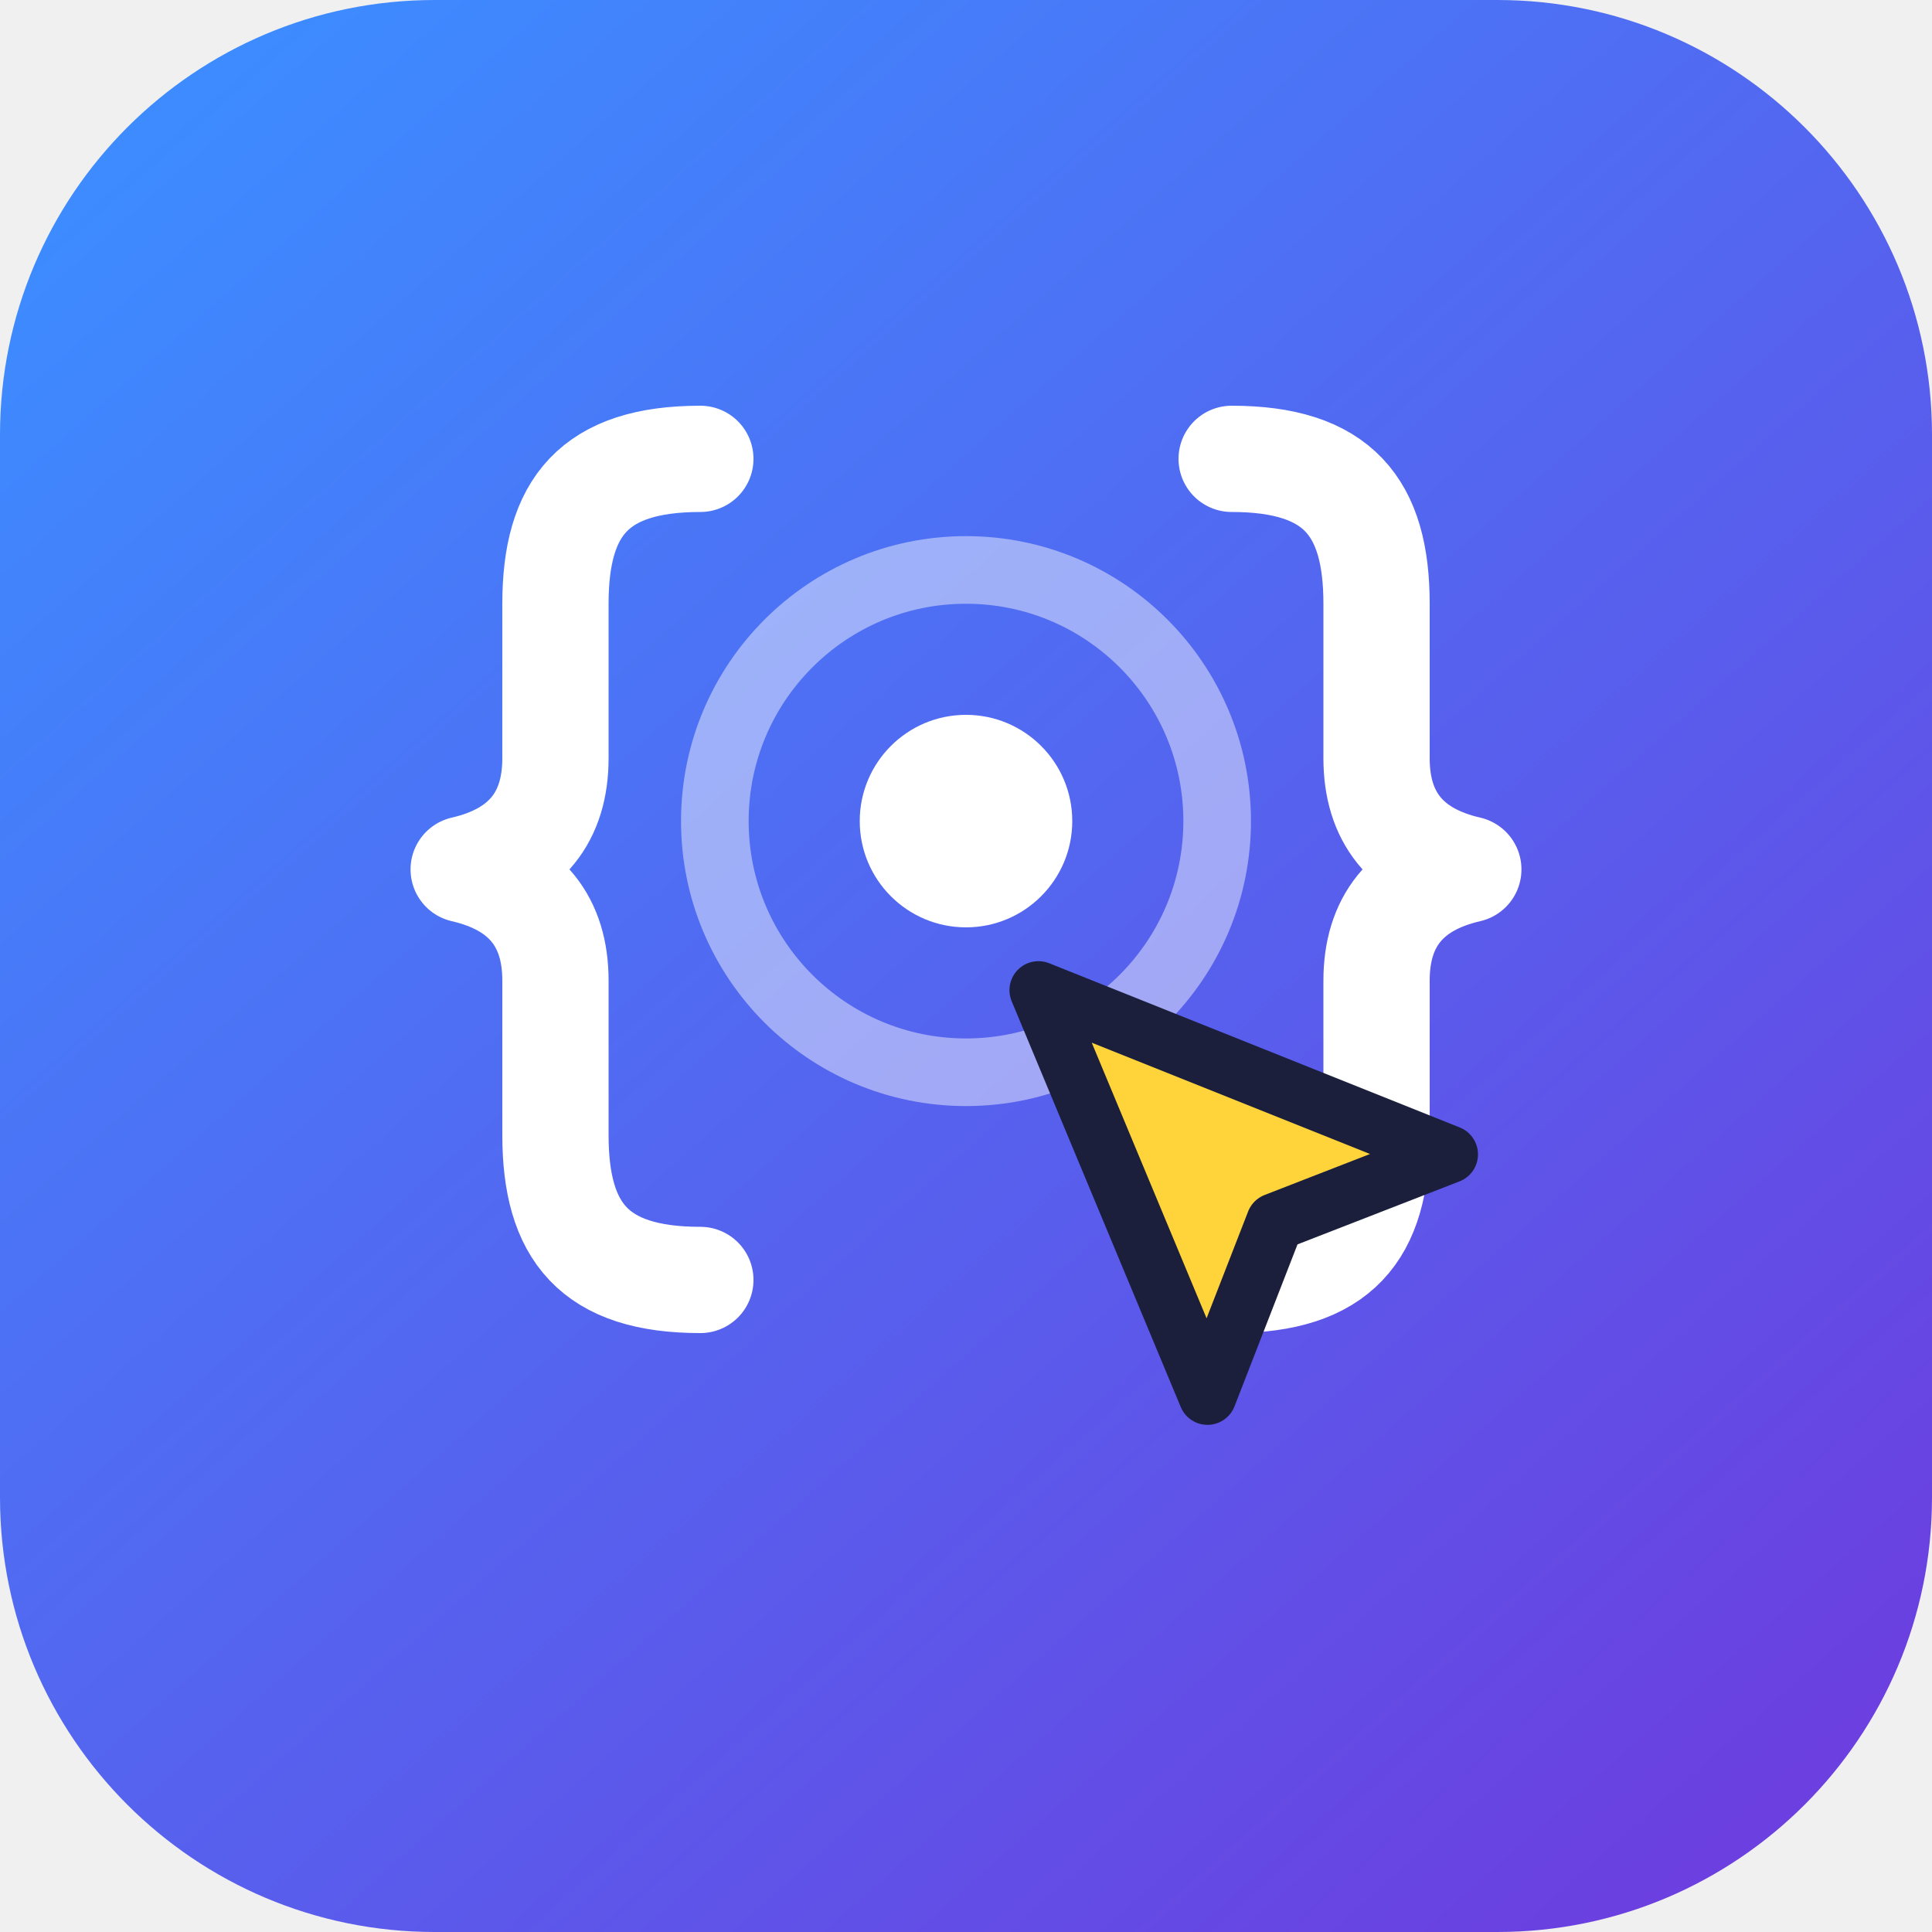
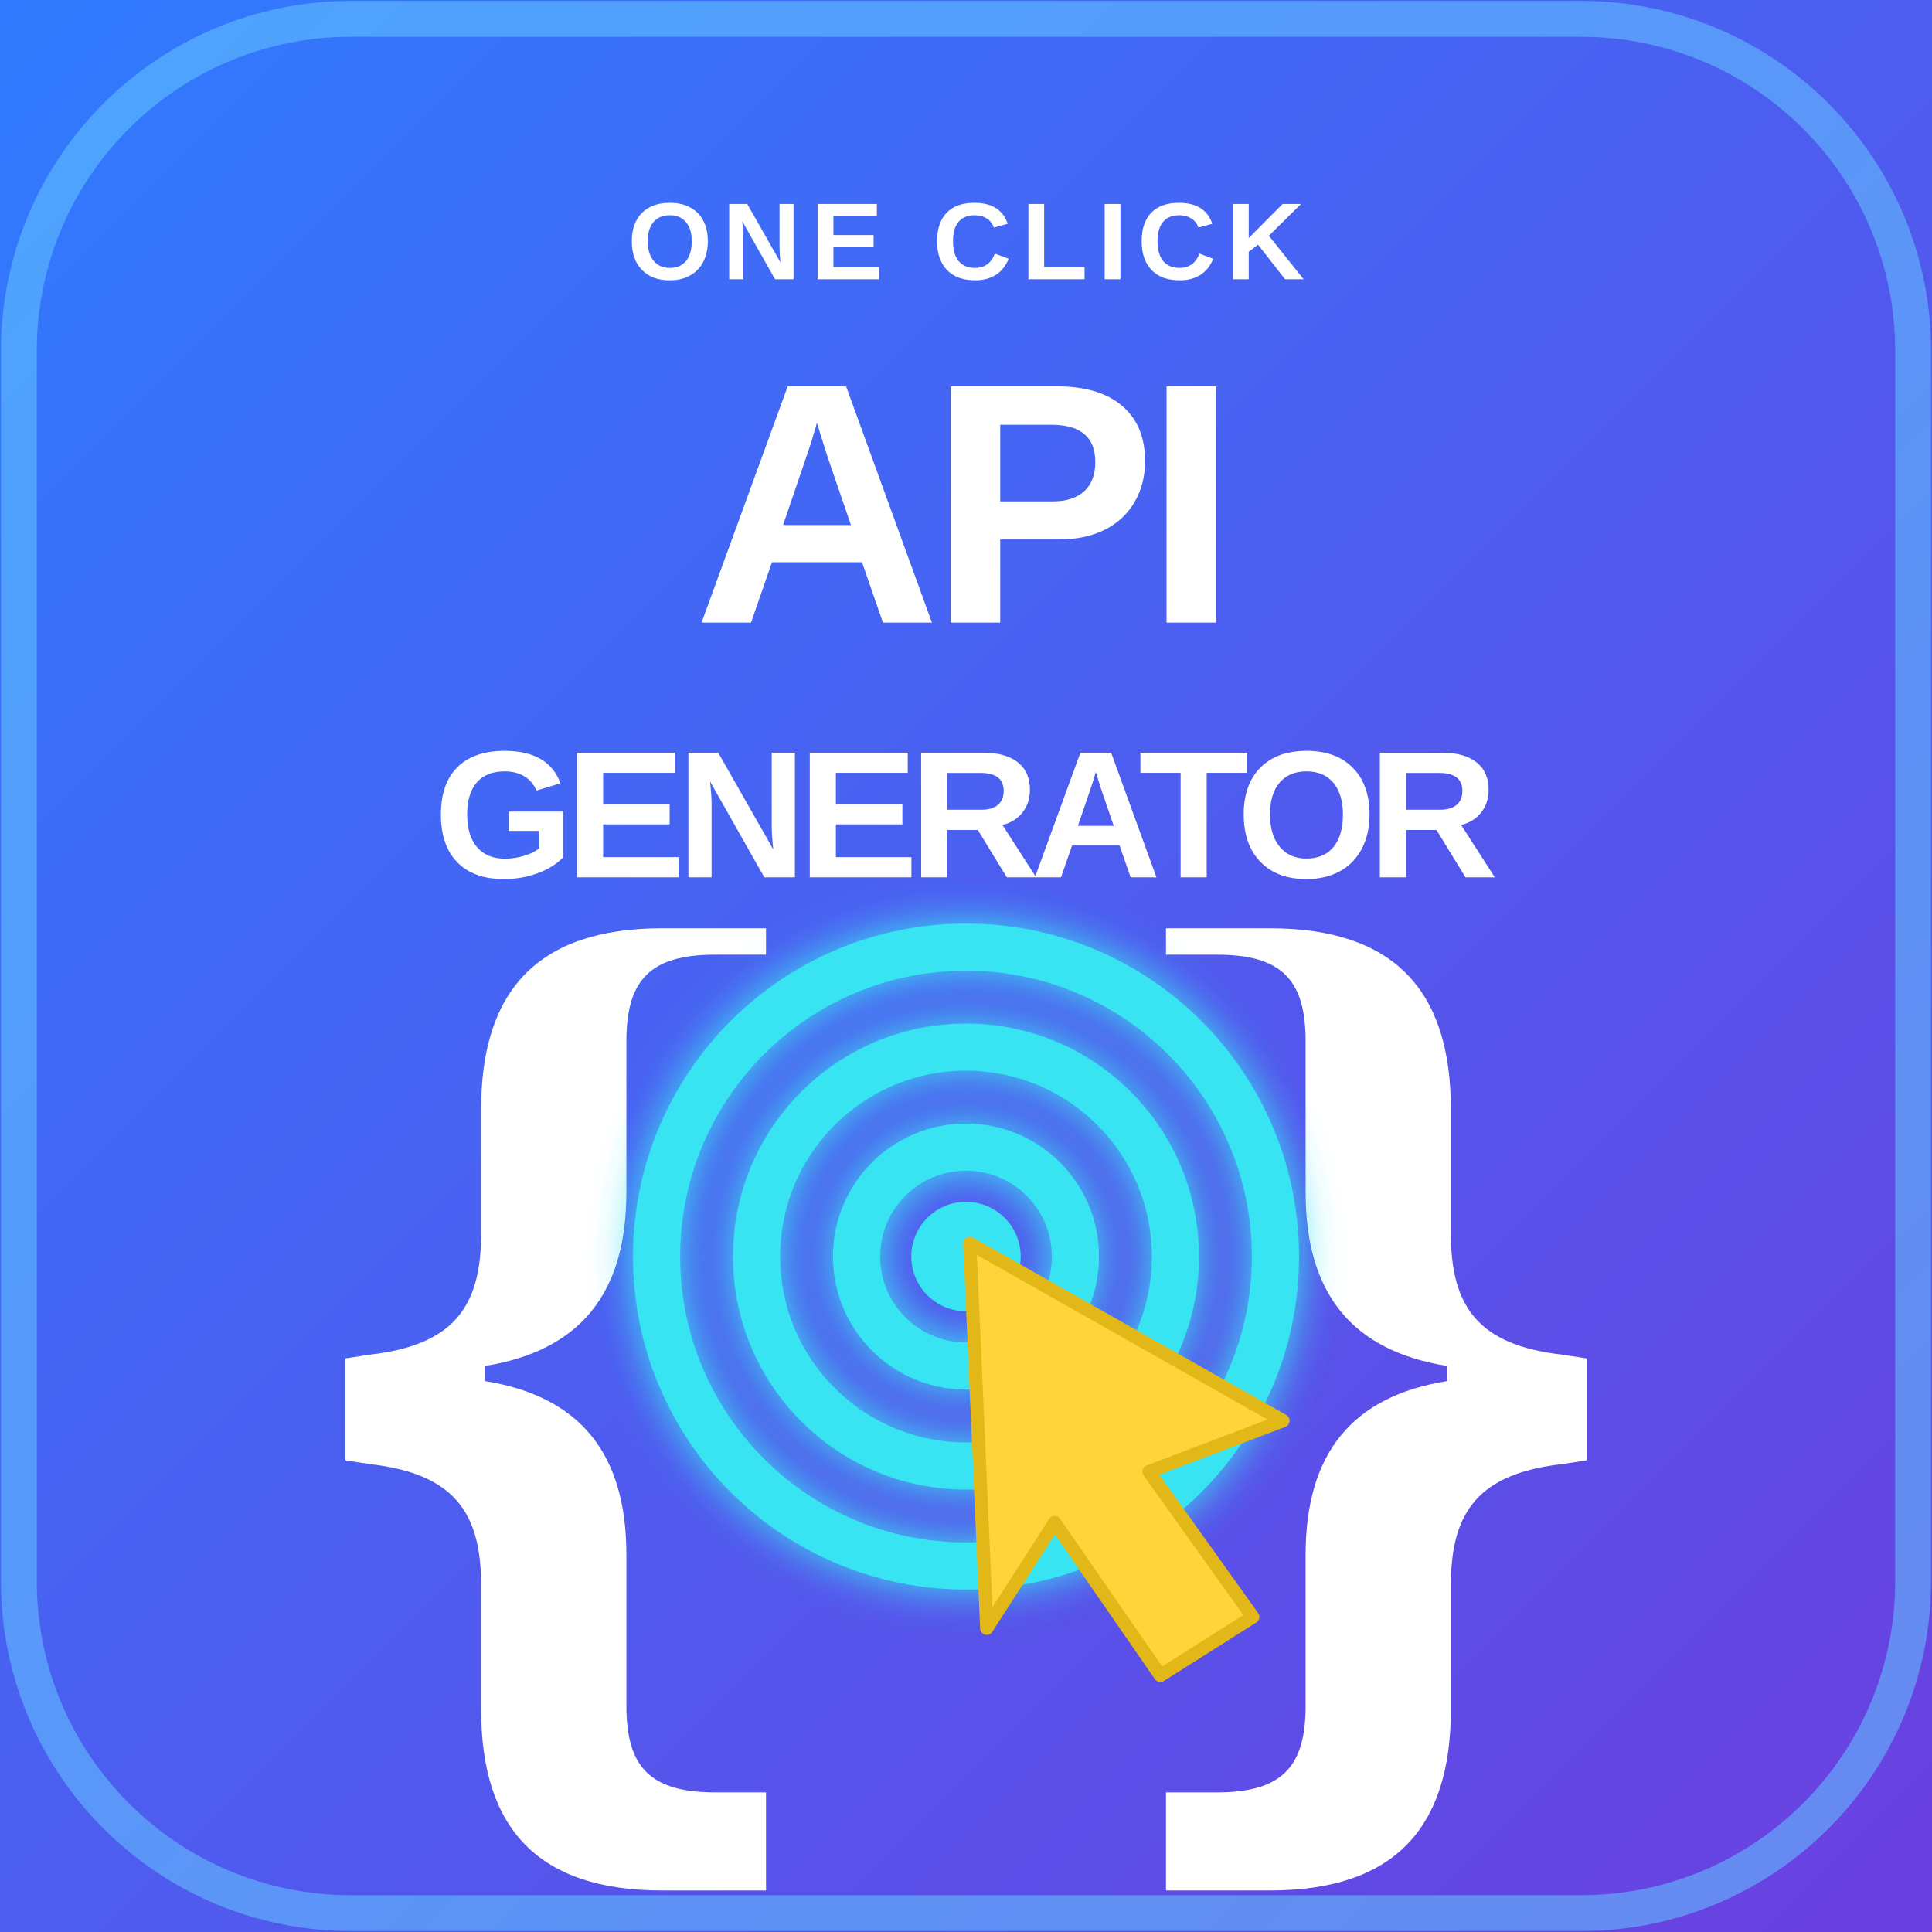
- <svg xmlns="http://www.w3.org/2000/svg" width="40" height="40" viewBox="0 0 40 40" fill="none">
+ <svg xmlns="http://www.w3.org/2000/svg" width="1024" height="1024" viewBox="0 0 1024 1024" role="img" aria-labelledby="title desc">
  <defs>
-     <linearGradient id="bg" x1="4" y1="2" x2="36" y2="38" gradientUnits="userSpaceOnUse">
-       <stop offset="0" stop-color="#3D8BFF" />
-       <stop offset="1" stop-color="#6B3FE0" />
+     <linearGradient id="background" x1="0" y1="0" x2="1" y2="1">
+       <stop offset="0%" stop-color="#2F7BFF" />
+       <stop offset="100%" stop-color="#6B3FE0" />
    </linearGradient>
+     <filter id="rippleGlow" x="-30%" y="-30%" width="160%" height="160%">
+       <feGaussianBlur stdDeviation="11" result="blur" />
+       <feMerge>
+         <feMergeNode in="blur" />
+         <feMergeNode in="SourceGraphic" />
+       </feMerge>
+     </filter>
  </defs>
-   <rect width="40" height="40" rx="9" fill="url(#bg)" />
-   <path d="M14.5 9.5c-2.2 0-3 1-3 3v3.2c0 1.2-.6 2-1.9 2.3 1.3.3 1.9 1.1 1.9 2.3v3.2c0 2 .8 3 3 3" stroke="#fff" stroke-width="2.2" stroke-linecap="round" stroke-linejoin="round" />
-   <path d="M25.5 9.5c2.2 0 3 1 3 3v3.2c0 1.2.6 2 1.9 2.3-1.3.3-1.9 1.1-1.9 2.3v3.2c0 2-.8 3-3 3" stroke="#fff" stroke-width="2.2" stroke-linecap="round" stroke-linejoin="round" />
-   <circle cx="20" cy="17" r="5.2" stroke="#fff" stroke-opacity=".45" stroke-width="1.4" />
-   <circle cx="20" cy="17" r="2.2" fill="#fff" />
-   <path d="M21.5 20.5l8.5 3.4-3.6 1.4-1.4 3.6z" fill="#FFD43B" stroke="#1B1F3B" stroke-width="1.2" stroke-linejoin="round" />
+   <rect width="1024" height="1024" fill="url(#background)" />
+   <rect x="10" y="10" width="1004" height="1004" rx="176" fill="none" stroke="#64C6FF" stroke-opacity=".55" stroke-width="19" />
+   <g fill="#FFFFFF" text-anchor="middle" font-family="Arial Black, Arial, Helvetica, sans-serif" font-weight="900">
+     <text x="512" y="148" font-size="58" letter-spacing="5">ONE CLICK</text>
+     <text x="512" y="330" font-size="182" letter-spacing="-7">API</text>
+     <text x="512" y="465" font-size="96" letter-spacing="-5">GENERATOR</text>
+   </g>
+   <g fill="#FFFFFF">
+     <path d="M406 492H351c-66 0-96 33-96 96v66c0 39-15 59-59 64l-13 2v54l13 2c44 5 59 25 59 64v66c0 63 30 96 96 96h55v-52h-27c-35 0-47-14-47-46v-80c0-54-25-84-75-92v-8c50-8 75-38 75-92v-80c0-32 12-46 47-46h27z" />
+     <path transform="translate(1024 0) scale(-1 1)" d="M406 492H351c-66 0-96 33-96 96v66c0 39-15 59-59 64l-13 2v54l13 2c44 5 59 25 59 64v66c0 63 30 96 96 96h55v-52h-27c-35 0-47-14-47-46v-80c0-54-25-84-75-92v-8c50-8 75-38 75-92v-80c0-32 12-46 47-46h27z" />
+   </g>
+   <g fill="none" stroke="#38E3F2" stroke-width="25" stroke-linecap="round" filter="url(#rippleGlow)">
+     <circle cx="512" cy="666" r="164" />
+     <circle cx="512" cy="666" r="111" />
+     <circle cx="512" cy="666" r="58" />
+   </g>
+   <circle cx="512" cy="666" r="29" fill="#38E3F2" />
+   <path d="M514 659L680 753L609 780L664 857L615 888L559 807L523 863Z" fill="#FFD43B" stroke="#E1B817" stroke-width="7" stroke-linejoin="round" />
</svg>
